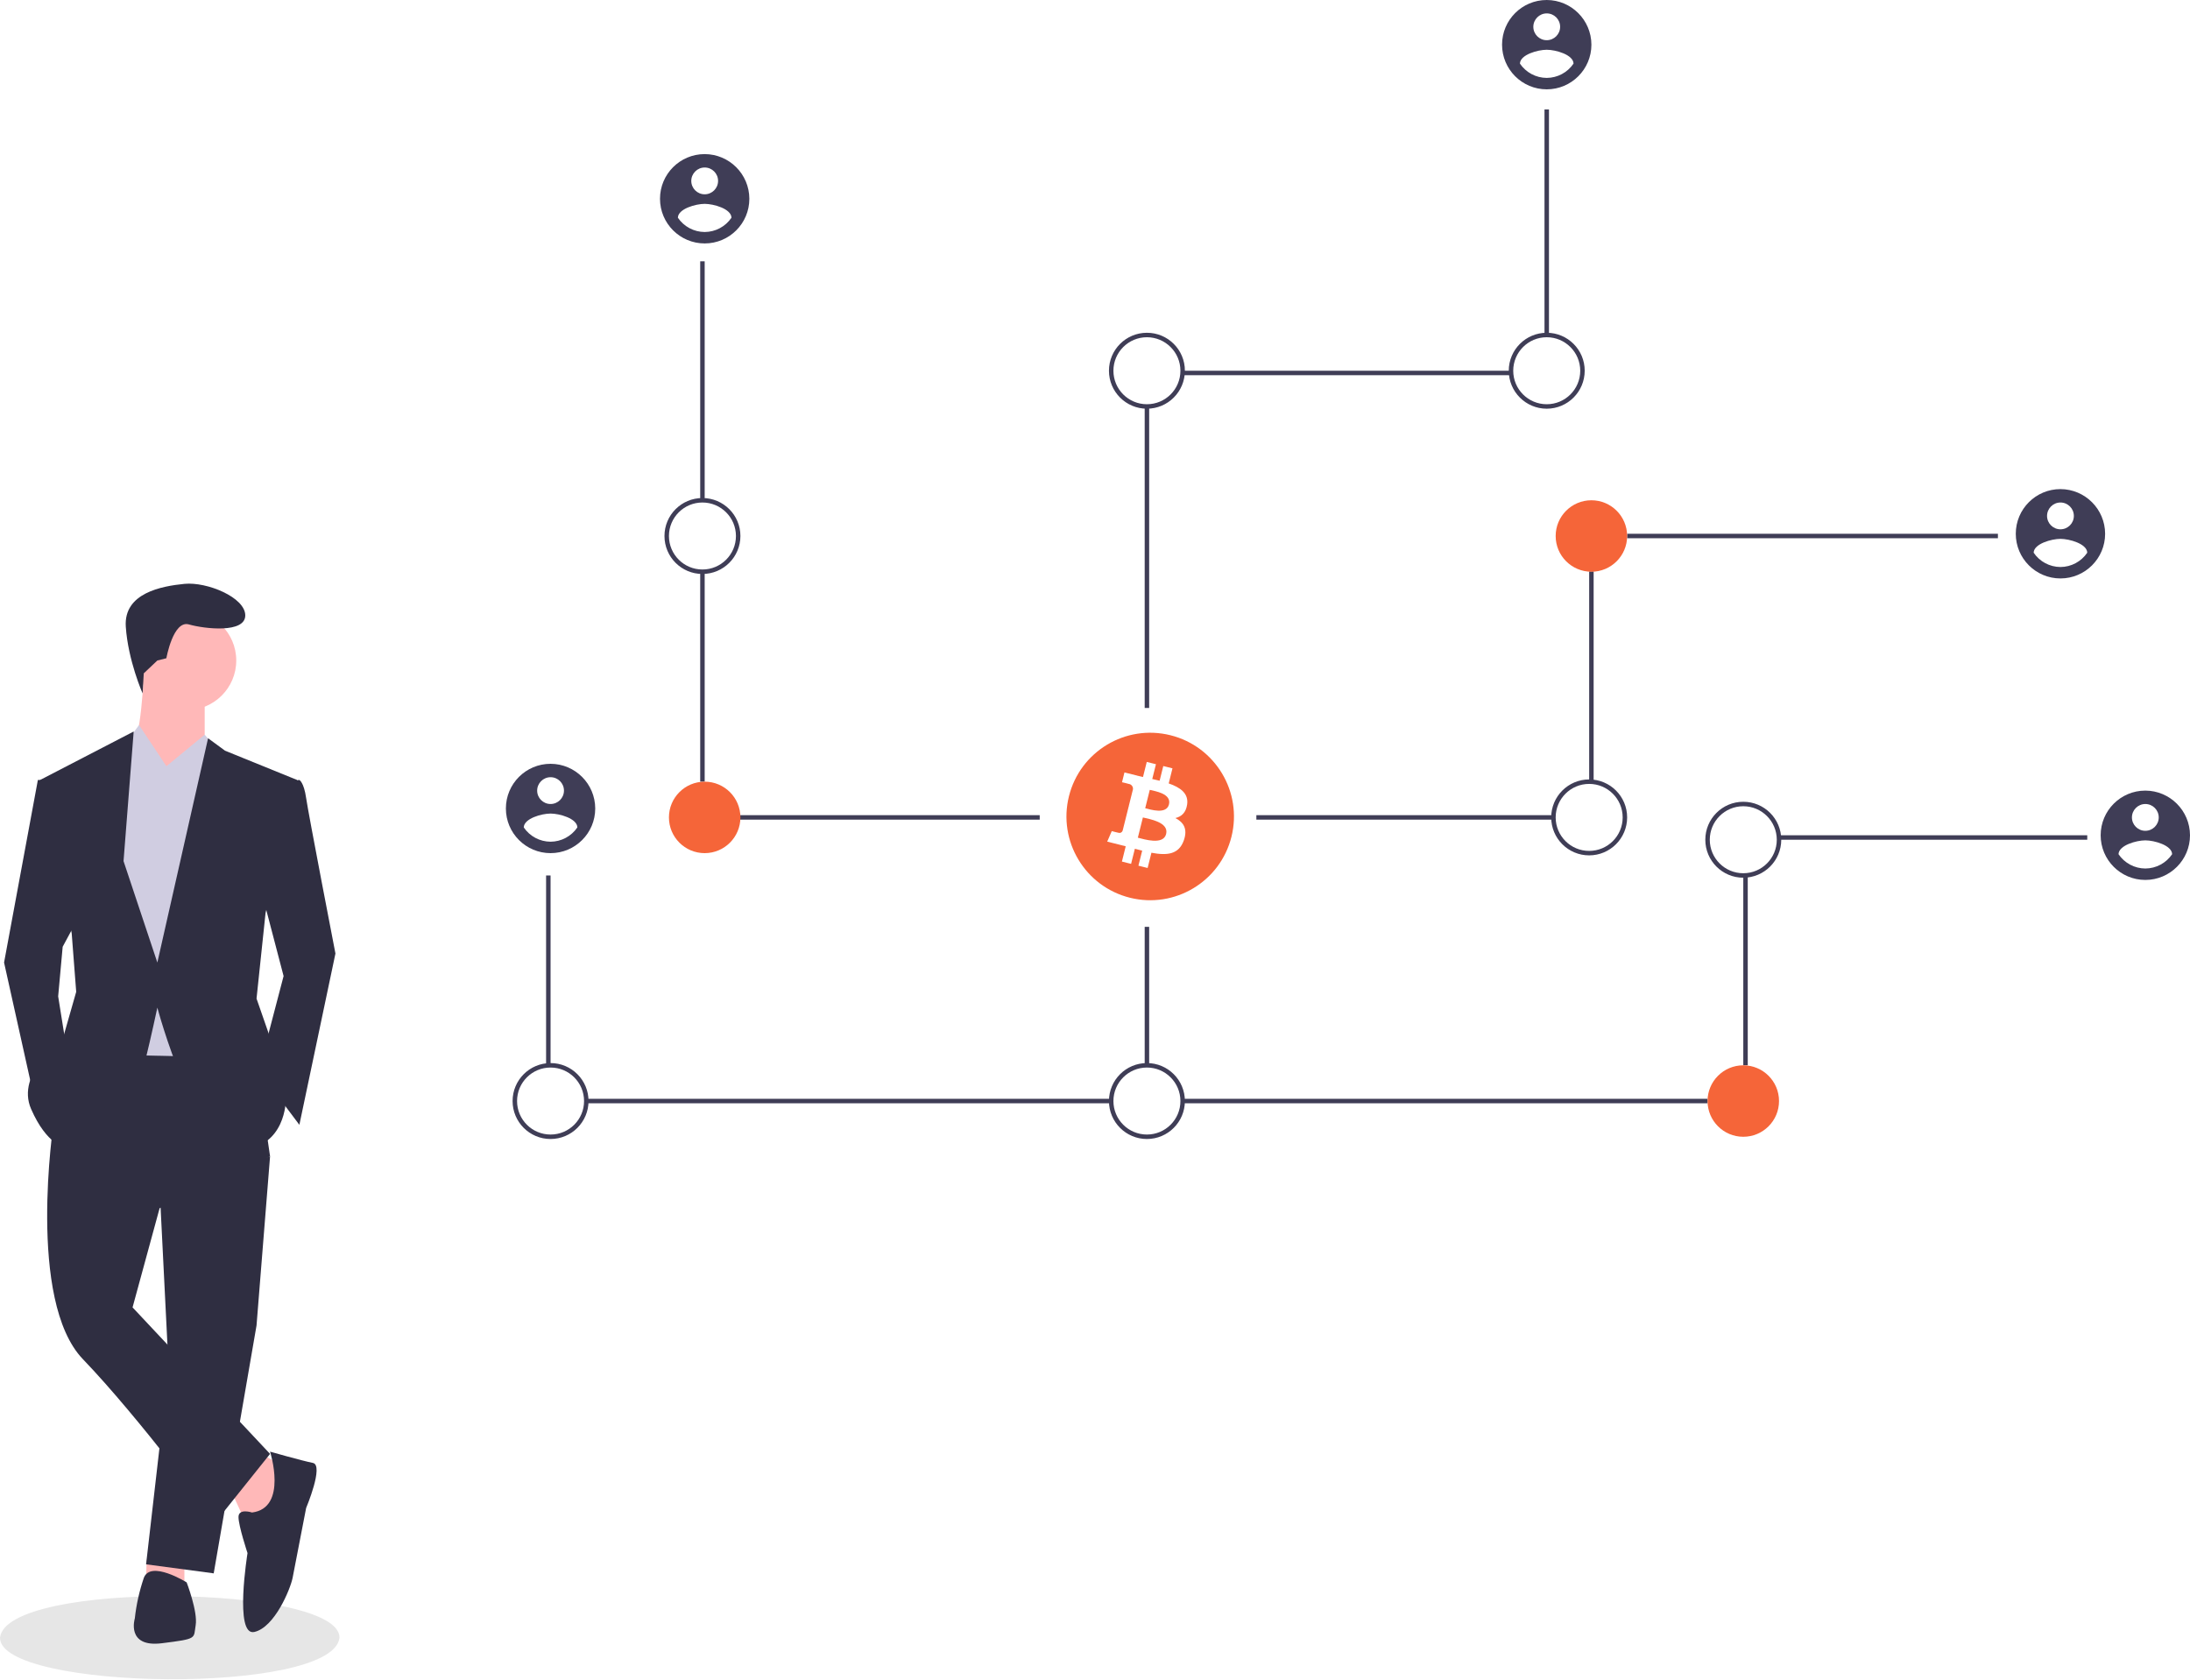
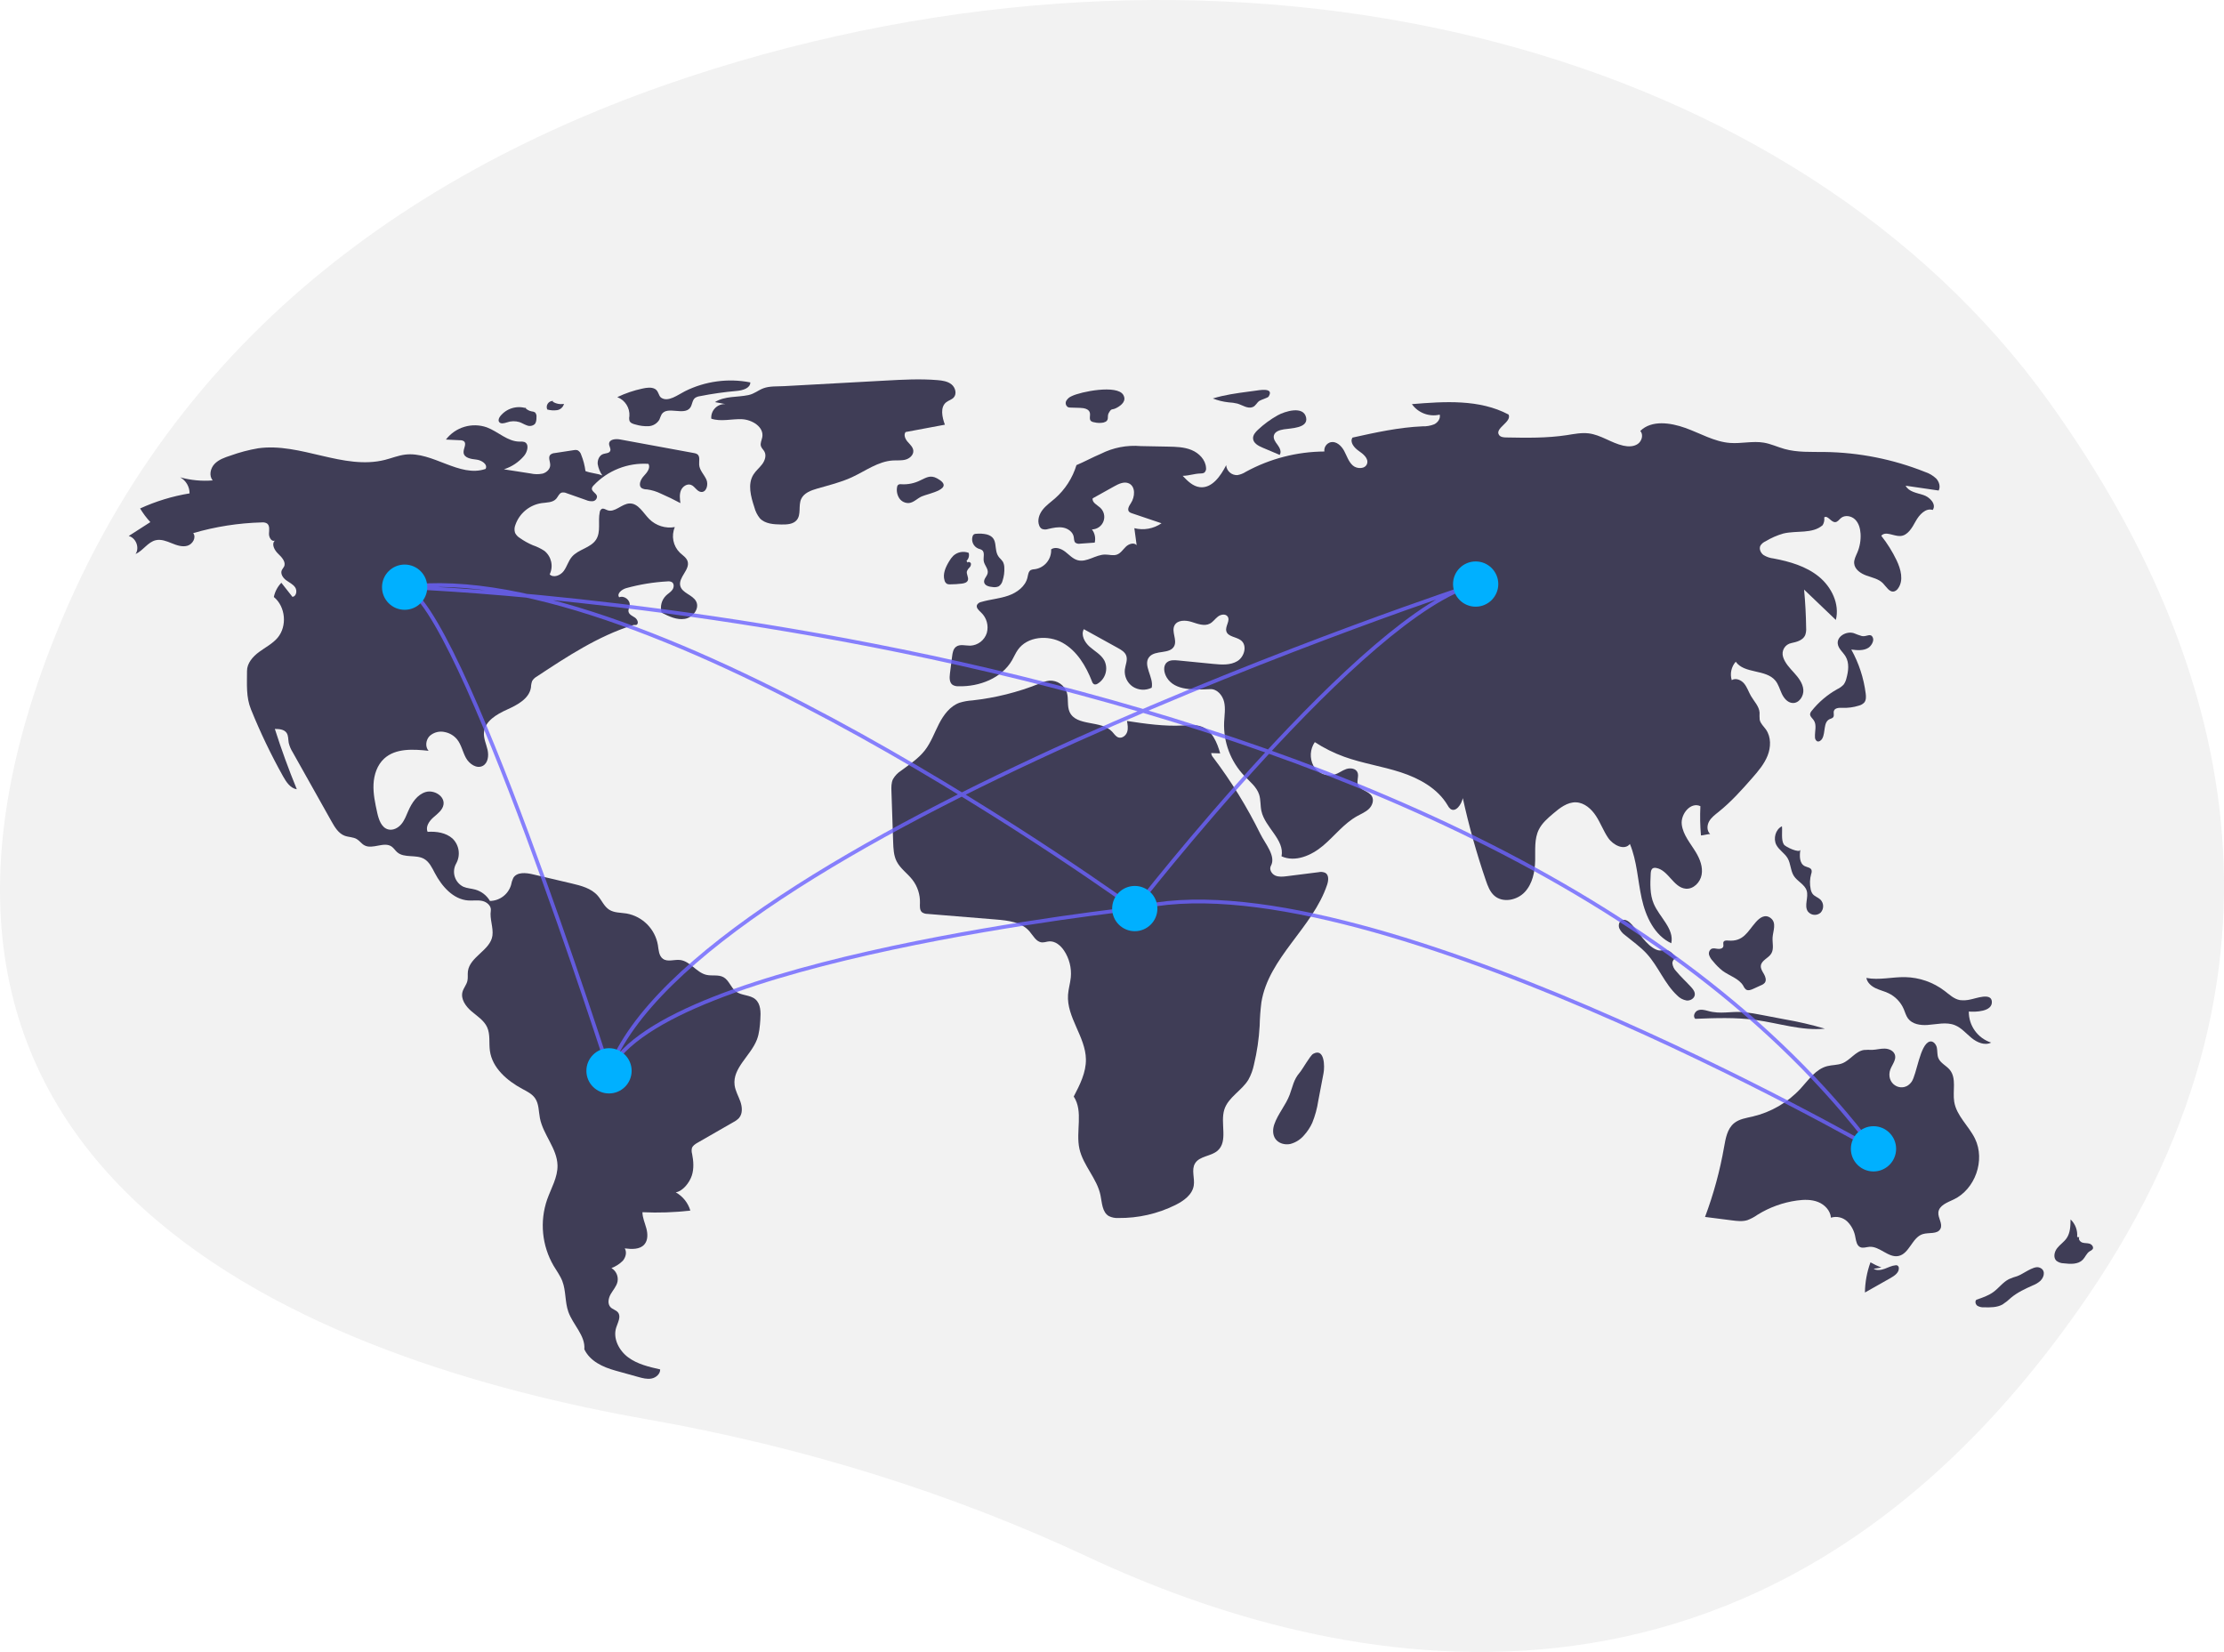
- <svg xmlns="http://www.w3.org/2000/svg" data-name="Layer 1" width="980.494" height="751.895" viewBox="0 0 980.494 751.895">
-   <rect x="313.494" y="117" width="2" height="107" fill="#3f3d56" />
-   <rect x="313.494" y="255.85" width="2" height="94.149" fill="#3f3d56" />
-   <rect x="310.494" y="365" width="155" height="2" fill="#3f3d56" />
-   <rect x="244.494" y="392" width="2" height="85" fill="#3f3d56" />
-   <rect x="262.494" y="492" width="235" height="2" fill="#3f3d56" />
-   <path d="M623.247,551.052" transform="translate(-109.7531 -74.05234)" fill="none" stroke="#3f3d56" stroke-miterlimit="10" stroke-width="2" />
-   <path d="M623.247,469.052" transform="translate(-109.7531 -74.05234)" fill="none" stroke="#3f3d56" stroke-miterlimit="10" stroke-width="2" />
-   <rect x="691.494" y="49" width="2" height="101" fill="#3f3d56" />
-   <rect x="529.46" y="166" width="147.034" height="2" fill="#3f3d56" />
-   <rect x="512.494" y="182" width="2" height="135" fill="#3f3d56" />
-   <path d="M424.247,331.052a17,17,0,1,1,17-17A17.019,17.019,0,0,1,424.247,331.052Zm0-32a15,15,0,1,0,15,15A15.017,15.017,0,0,0,424.247,299.052Z" transform="translate(-109.7531 -74.05234)" fill="#3f3d56" />
-   <path d="M356.247,584.052a17,17,0,1,1,17-17A17.019,17.019,0,0,1,356.247,584.052Zm0-32a15,15,0,1,0,15,15A15.017,15.017,0,0,0,356.247,552.052Z" transform="translate(-109.7531 -74.05234)" fill="#3f3d56" />
-   <circle cx="315.494" cy="366" r="16" fill="#f56539" />
-   <rect x="728.494" y="239" width="166" height="2" fill="#3f3d56" />
-   <rect x="711.494" y="255.85" width="2" height="94.149" fill="#3f3d56" />
-   <rect x="562.494" y="365" width="133" height="2" fill="#3f3d56" />
-   <rect x="796.494" y="374" width="138" height="2" fill="#3f3d56" />
-   <rect x="780.494" y="392" width="2" height="85" fill="#3f3d56" />
-   <rect x="529.494" y="492" width="235" height="2" fill="#3f3d56" />
-   <rect x="512.494" y="415" width="2" height="62" fill="#3f3d56" />
-   <circle cx="712.494" cy="240" r="16" fill="#f56539" />
-   <path d="M802.247,257.052a17,17,0,1,1,17-17A17.019,17.019,0,0,1,802.247,257.052Zm0-32a15,15,0,1,0,15,15A15.017,15.017,0,0,0,802.247,225.052Z" transform="translate(-109.7531 -74.05234)" fill="#3f3d56" />
-   <path d="M623.247,257.052a17,17,0,1,1,17-17A17.019,17.019,0,0,1,623.247,257.052Zm0-32a15,15,0,1,0,15,15A15.017,15.017,0,0,0,623.247,225.052Z" transform="translate(-109.7531 -74.05234)" fill="#3f3d56" />
-   <path d="M890.247,467.052a17,17,0,1,1,17-17A17.019,17.019,0,0,1,890.247,467.052Zm0-32a15,15,0,1,0,15,15A15.017,15.017,0,0,0,890.247,435.052Z" transform="translate(-109.7531 -74.05234)" fill="#3f3d56" />
-   <circle cx="780.494" cy="493" r="16" fill="#f56539" />
-   <path d="M623.247,584.052a17,17,0,1,1,17-17A17.019,17.019,0,0,1,623.247,584.052Zm0-32a15,15,0,1,0,15,15A15.017,15.017,0,0,0,623.247,552.052Z" transform="translate(-109.7531 -74.05234)" fill="#3f3d56" />
-   <path d="M821.247,457.052a17,17,0,1,1,17-17A17.019,17.019,0,0,1,821.247,457.052Zm0-32a15,15,0,1,0,15,15A15.017,15.017,0,0,0,821.247,425.052Z" transform="translate(-109.7531 -74.05234)" fill="#3f3d56" />
-   <path d="M356.247,416.052a20,20,0,1,0,20,20A20.059,20.059,0,0,0,356.247,416.052Zm0,6a6,6,0,1,1-6,6,6.02,6.02,0,0,1,6-6Zm0,28.885a14.57,14.57,0,0,1-12-6.404c.096-4,8-6.202,12-6.202s11.904,2.202,12,6.202a14.594,14.594,0,0,1-12,6.404Z" transform="translate(-109.7531 -74.05234)" fill="#3f3d56" />
-   <path d="M425.247,143.052a20,20,0,1,0,20,20A20.059,20.059,0,0,0,425.247,143.052Zm0,6a6,6,0,1,1-6,6,6.02,6.02,0,0,1,6-6Zm0,28.885a14.57,14.57,0,0,1-12-6.404c.096-4,8-6.202,12-6.202s11.904,2.202,12,6.202a14.594,14.594,0,0,1-12,6.404Z" transform="translate(-109.7531 -74.05234)" fill="#3f3d56" />
-   <path d="M802.247,74.052a20,20,0,1,0,20,20A20.059,20.059,0,0,0,802.247,74.052Zm0,6a6,6,0,1,1-6,6,6.02,6.02,0,0,1,6-6Zm0,28.885a14.57,14.57,0,0,1-12-6.404c.096-4,8-6.202,12-6.202s11.904,2.202,12,6.202a14.594,14.594,0,0,1-12,6.404Z" transform="translate(-109.7531 -74.05234)" fill="#3f3d56" />
-   <path d="M1032.247,293.052a20,20,0,1,0,20,20A20.059,20.059,0,0,0,1032.247,293.052Zm0,6a6,6,0,1,1-6,6,6.02,6.02,0,0,1,6-6Zm0,28.885a14.57,14.57,0,0,1-12-6.404c.096-4,8-6.202,12-6.202s11.904,2.202,12,6.202a14.594,14.594,0,0,1-12,6.404Z" transform="translate(-109.7531 -74.05234)" fill="#3f3d56" />
-   <path d="M1070.247,428.052a20,20,0,1,0,20,20A20.059,20.059,0,0,0,1070.247,428.052Zm0,6a6,6,0,1,1-6,6,6.02,6.02,0,0,1,6-6Zm0,28.885a14.57,14.57,0,0,1-12-6.404c.096-4,8-6.202,12-6.202s11.904,2.202,12,6.202a14.594,14.594,0,0,1-12,6.404Z" transform="translate(-109.7531 -74.05234)" fill="#3f3d56" />
-   <path d="M624.525,427.719l-2.049,8.215c2.323.579,9.483,2.941,10.643-1.708C634.328,429.379,626.848,428.298,624.525,427.719Z" transform="translate(-109.7531 -74.05234)" fill="#f56539" />
-   <path d="M621.443,440.08l-2.26,9.058c2.789.693,11.392,3.455,12.664-1.655C633.176,442.155,624.232,440.776,621.443,440.08Z" transform="translate(-109.7531 -74.05234)" fill="#f56539" />
-   <path d="M633.787,403.264a37.493,37.493,0,1,0,27.308,45.451A37.487,37.487,0,0,0,633.787,403.264Zm7.462,31.037c-.541,3.653-2.565,5.422-5.254,6.041,3.691,1.921,5.57,4.869,3.78,9.979-2.22,6.345-7.497,6.881-14.512,5.553l-1.703,6.824-4.115-1.025,1.68-6.733q-1.644-.407-3.279-.85l-1.686,6.764-4.11-1.026,1.703-6.836c-.961-.246-1.937-.508-2.933-.757l-5.354-1.336,2.042-4.709s3.032.807,2.991.747a1.496,1.496,0,0,0,1.885-.978l2.691-10.787c.151.037.298.073.434.108a3.496,3.496,0,0,0-.427-.137l1.919-7.701a2.189,2.189,0,0,0-1.917-2.392c.065-.044-2.988-.743-2.988-.743l1.095-4.395,5.675,1.417-.005.021c.853.212,1.732.413,2.628.617l1.686-6.757,4.112,1.025-1.652,6.625c1.104.252,2.215.506,3.297.775l1.641-6.581,4.114,1.025-1.685,6.76C638.196,426.628,641.995,429.31,641.249,434.301Z" transform="translate(-109.7531 -74.05234)" fill="#f56539" />
-   <path d="M261.753,807.346c-2.845,25.876-152.226,23.704-151.999-.002C112.599,781.47,261.979,783.642,261.753,807.346Z" transform="translate(-109.7531 -74.05234)" fill="#e6e6e6" />
-   <polygon points="103.754 668.156 109.81 681.276 120.911 680.267 127.976 657.054 116.874 650.999 103.754 668.156" fill="#ffb8b8" />
-   <polygon points="65.642 698.373 65.403 707.516 82.56 708.525 82.56 697.424 65.642 698.373" fill="#ffb8b8" />
-   <polygon points="71.458 531.908 75.495 612.647 65.403 700.451 95.68 704.488 114.856 593.472 120.911 517.778 71.458 531.908" fill="#2f2e41" />
-   <path d="M133.777,576.692s-12.111,79.73,13.12,105.971,59.545,72.666,59.545,72.666l24.222-30.277L169.101,659.45l12.111-44.407,49.453-23.213-8.074-55.508-72.666-1.009Z" transform="translate(-109.7531 -74.05234)" fill="#2f2e41" />
-   <circle cx="83.569" cy="295.744" r="22.203" fill="#ffb8b8" />
-   <path d="M174.147,374.843s-1.009,31.287-6.055,35.324,18.166,21.194,18.166,21.194l15.139-24.222V384.935Z" transform="translate(-109.7531 -74.05234)" fill="#ffb8b8" />
-   <polygon points="74.486 343.179 62.233 324.677 55.31 334.096 45.218 362.355 53.292 472.362 100.726 473.371 106.782 347.216 91.643 329.05 74.486 343.179" fill="#d0cde1" />
-   <path d="M235.711,424.296l8.074-1.009s2.018,1.009,3.028,8.074,13.12,69.638,13.12,69.638l-16.148,76.703-18.166-24.222,11.102-42.388-11.102-42.388Z" transform="translate(-109.7531 -74.05234)" fill="#2f2e41" />
-   <polygon points="23.015 349.234 16.959 349.234 1.821 430.983 15.95 494.566 30.079 471.353 26.042 446.122 28.061 423.919 35.126 410.798 23.015 349.234" fill="#2f2e41" />
-   <path d="M222.59,751.291s-6.055-2.018-6.055,2.018,4.037,16.148,4.037,16.148-6.055,37.342,3.028,35.324,16.148-19.176,17.157-24.222,6.055-31.287,6.055-31.287,8.074-19.176,3.028-20.185-19.176-5.046-19.176-5.046S238.738,749.273,222.59,751.291Z" transform="translate(-109.7531 -74.05234)" fill="#2f2e41" />
-   <path d="M193.322,782.578s-16.148-10.092-19.176-2.018a84.801,84.801,0,0,0-4.037,18.166s-4.037,13.12,12.111,11.102,14.129-2.018,15.139-8.074S193.322,782.578,193.322,782.578Z" transform="translate(-109.7531 -74.05234)" fill="#2f2e41" />
-   <path d="M180.202,369.797l4.037-1.009s3.028-17.157,10.092-15.139,25.231,4.037,25.231-4.037-17.157-15.139-27.25-14.129-27.25,4.037-26.24,19.176,7.522,29.865,7.522,29.865l.526-8.976Z" transform="translate(-109.7531 -74.05234)" fill="#2f2e41" />
-   <polygon points="91.643 355.29 74.486 343.179 91.643 329.05 97.6 336.197 91.643 355.29" fill="#d0cde1" />
-   <polygon points="59.347 354.281 74.486 343.179 62.375 325.013 55.31 334.096 59.347 354.281" fill="#d0cde1" />
-   <path d="M242.775,423.287l-32.296-13.12-7.569-5.551-22.708,100.42-15.139-45.416,4.542-58.032-41.884,21.699L141.851,491.915l2.018,26.24L137.814,539.35s-21.194,15.139-14.129,31.287,15.139,17.157,15.139,17.157,34.314-32.296,36.333-40.37,5.046-22.203,5.046-22.203,17.157,64.592,37.342,63.582,20.185-22.203,20.185-22.203l-5.046-22.203L224.609,521.183l4.037-38.351Z" transform="translate(-109.7531 -74.05234)" fill="#2f2e41" />
+ <svg xmlns="http://www.w3.org/2000/svg" data-name="Layer 1" width="1176.606" height="873.979" viewBox="0 0 1176.606 873.979">
+   <path d="M1095.664,225.463C962.121,39.632,680.019-35.748,402.58,45.439,255.907,88.36,114.487,174.358,44.402,340.88-80.881,638.554,182.167,733.624,354.172,763.924c83.172,14.651,161.507,39.263,233.089,72.771C716.045,896.979,944,950.398,1115.894,699.286,1240.482,517.28,1184.616,349.244,1095.664,225.463Z" transform="translate(-11.69692 -13.01074)" fill="#f2f2f2" />
+   <path d="M321.429,262.228a34.385,34.385,0,0,0-2.248-8.605,3.895,3.895,0,0,0-1.98-2.439,4.08,4.08,0,0,0-1.965-.022l-10.087,1.544a3.867,3.867,0,0,0-2.302.894c-1.314,1.382-.02,3.607-.06,5.513-.045,2.143-1.95,3.883-4.015,4.459a15.177,15.177,0,0,1-6.38-.079l-14.105-2.192a23.256,23.256,0,0,0,10.671-7.121c1.856-2.199,2.844-6.304.161-7.345a6.585,6.585,0,0,0-2.45-.197c-6.391.05-11.419-5.286-17.402-7.533a19.241,19.241,0,0,0-21.655,6.455l7.514.362a3.335,3.335,0,0,1,2.001.534c1.647,1.353-.401,3.952-.169,6.07.301,2.752,3.956,3.34,6.711,3.619s6.25,2.517,4.925,4.948c-13.847,4.769-27.937-9.323-42.479-7.588-3.68.439-7.156,1.885-10.749,2.794-21.951,5.554-44.644-9.264-67.068-6.126a85.163,85.163,0,0,0-14.64,3.861c-3.052,1.002-6.235,2.085-8.453,4.409s-3.061,6.298-.961,8.729a49.126,49.126,0,0,1-17.216-1.636,9.645,9.645,0,0,1,4.959,8.5A102.145,102.145,0,0,0,85.821,282.014a44.073,44.073,0,0,0,5.416,7.215l-11.445,7.353c3.867.974,5.866,6.247,3.617,9.54,4.009-1.784,6.494-6.398,10.782-7.333,2.809-.613,5.667.536,8.331,1.616s5.593,2.126,8.352,1.316,4.793-4.387,3.04-6.666a142.719,142.719,0,0,1,36.253-5.664,4.547,4.547,0,0,1,2.746.521c1.598,1.109,1.178,3.504,1.092,5.447s1.429,4.497,3.165,3.621c-2.043,1.772-.297,5.108,1.664,6.971s4.323,4.434,3.123,6.858c-.313.633-.845,1.139-1.146,1.777-.89,1.884.523,4.081,2.189,5.332s3.707,2.126,4.864,3.858.632,4.765-1.438,5.007l-5.882-7.469a15.314,15.314,0,0,0-3.974,7.53c6.238,5.099,7.176,15.478,1.954,21.613-2.669,3.135-6.464,5.04-9.776,7.486s-6.377,5.928-6.369,10.045c.014,7.113-.567,13.721,2.099,20.316a312.966,312.966,0,0,0,16.99,35.447c1.681,3.006,3.853,6.301,7.258,6.819q-6.455-15.714-11.621-31.917c2.243.009,4.836.187,6.151,2.004,1.089,1.505.855,3.551,1.193,5.378a16.659,16.659,0,0,0,2.124,4.994L187.123,447.636c1.704,3.034,3.658,6.292,6.913,7.521,2.082.786,4.49.638,6.406,1.769,1.502.887,2.513,2.46,4.044,3.296,4.329,2.361,10.349-2.167,14.394.652,1.157.806,1.893,2.087,2.958,3.01,3.736,3.236,9.865,1.071,14.179,3.485,2.78,1.556,4.22,4.667,5.703,7.486,3.714,7.062,9.723,13.981,17.683,14.543,2.5.177,5.054-.297,7.498.259s4.85,2.689,4.457,5.164c-.673,4.244,1.424,8.891.861,13.151-1.026,7.76-12.032,11.169-12.978,18.939-.207,1.701.117,3.457-.288,5.122-.496,2.041-2.029,3.702-2.574,5.731-1.032,3.844,1.722,7.67,4.748,10.256s6.635,4.816,8.289,8.437c1.748,3.827.89,8.289,1.458,12.457,1.241,9.1,9.102,15.847,17.191,20.197,2.465,1.325,5.111,2.608,6.706,4.908,2.082,3.001,1.875,6.957,2.57,10.543,1.703,8.782,9.095,16.017,9.305,24.96.149,6.356-3.384,12.122-5.495,18.12a42.257,42.257,0,0,0,3.451,35.046c1.579,2.666,3.467,5.18,4.584,8.07,1.993,5.158,1.346,11.02,3.184,16.235,2.43,6.895,9.106,12.589,8.467,19.872,3.031,6.294,9.724,9.387,16.454,11.26l12.062,3.357c2.309.643,4.723,1.291,7.074.825s4.596-2.418,4.535-4.815c-5.915-1.334-12.019-2.752-16.895-6.357s-8.216-10.023-6.366-15.797c.858-2.678,2.683-5.769.948-7.982-.993-1.267-2.81-1.598-3.931-2.753-1.748-1.803-1.147-4.831.109-7.005s3.073-4.116,3.579-6.576a6.861,6.861,0,0,0-3.216-7.138,17.054,17.054,0,0,0,5.97-3.831c1.57-1.793,2.295-4.557,1.06-6.595,3.668.465,7.997.693,10.405-2.113,1.923-2.24,1.79-5.59,1.031-8.442s-2.044-5.624-2.084-8.575a156.267,156.267,0,0,0,25.353-.86,16.439,16.439,0,0,0-7.708-9.654c3.811-.645,7.282-5.207,8.486-8.879s.897-7.673.153-11.465a6.152,6.152,0,0,1-.114-3.004c.429-1.368,1.772-2.202,3.015-2.916l18.914-10.863a11.017,11.017,0,0,0,3.025-2.233c1.982-2.328,1.688-5.841.673-8.725s-2.64-5.595-3.031-8.627c-1.169-9.068,8.538-15.574,11.813-24.109,1.286-3.35,1.548-6.991,1.796-10.57.267-3.844.287-8.31-2.665-10.787-2.829-2.375-7.251-1.845-10.211-4.054-2.714-2.025-3.651-5.958-6.616-7.594-2.693-1.486-6.07-.541-9.065-1.239-5.274-1.23-8.592-7.308-13.978-7.871-3.039-.318-6.478,1.168-8.969-.602-2.195-1.559-2.283-4.694-2.7-7.353a20.536,20.536,0,0,0-16.575-16.628c-3.133-.502-6.544-.312-9.209-2.033-2.699-1.744-3.937-5.008-6.057-7.422-3.417-3.891-8.798-5.274-13.84-6.459l-20.506-4.821c-3.64-.856-8.332-1.31-10.286,1.879a14.738,14.738,0,0,0-1.217,3.827,11.85,11.85,0,0,1-11.144,8.388,13.179,13.179,0,0,0-7.772-6.013c-2.079-.579-4.305-.644-6.288-1.496a8.833,8.833,0,0,1-3.833-12.253,10.995,10.995,0,0,0-1.879-13.225c-3.487-3.131-8.532-3.887-13.207-3.574-1.225-2.672.823-5.687,3.03-7.629s4.886-3.851,5.366-6.751c.756-4.561-5.064-8.026-9.483-6.666s-7.24,5.652-9.104,9.883c-1.07,2.428-1.979,4.984-3.667,7.031s-4.405,3.513-6.975,2.856c-3.639-.93-5.044-5.253-5.849-8.921-1.081-4.922-2.167-9.912-1.941-14.946s1.923-10.203,5.635-13.61c6.049-5.553,15.328-5.009,23.491-4.123-1.929-2.173-1.452-5.835.612-7.881a8.96,8.96,0,0,1,8.121-1.995,11.191,11.191,0,0,1,6.291,3.762c2.32,2.828,2.979,6.647,4.733,9.857s5.696,5.948,8.923,4.226c2.787-1.488,3.23-5.353,2.536-8.435s-2.167-6.08-1.916-9.229c.479-6.01,6.709-9.627,12.206-12.102S291.737,382.615,292.608,376.65a10.73,10.73,0,0,1,.652-3.42,6.709,6.709,0,0,1,2.461-2.315c16.044-10.603,32.355-21.335,50.692-27.129.954-.301,1.066.034,2.038-.203,1.361-.786.459-2.962-.846-3.838s-3.048-1.549-3.379-3.085c-.243-1.129.422-2.238.595-3.381.425-2.807-2.933-5.399-5.541-4.276-1.473-1.951,1.442-4.217,3.798-4.866a103.15,103.15,0,0,1,21.67-3.54,3.903,3.903,0,0,1,2.466.419c1.231.853,1.074,2.808.201,4.025s-2.229,1.981-3.316,3.011a9.053,9.053,0,0,0-2.348,9.105c3.826,1.946,7.986,3.95,12.223,3.264s7.999-5.447,6.007-9.249c-1.855-3.541-7.426-4.34-8.384-8.221-1.122-4.544,5.31-8.585,3.862-13.035-.635-1.949-2.577-3.097-4.068-4.504a12.221,12.221,0,0,1-2.674-13.552,15.419,15.419,0,0,1-13.523-4.232c-3.234-3.264-5.815-8.414-10.408-8.267-4.215.134-7.845,5.051-11.786,3.551-.97-.369-1.992-1.12-2.931-.68a2.422,2.422,0,0,0-1.093,1.815c-1.002,4.788.721,10.244-1.888,14.382-2.84,4.503-9.409,5.127-12.852,9.187-1.869,2.204-2.593,5.174-4.311,7.498s-5.364,3.801-7.425,1.776a10.235,10.235,0,0,0-2.78-12.445,27.309,27.309,0,0,0-6.141-2.987,36.422,36.422,0,0,1-6.861-3.824,6.758,6.758,0,0,1-2.519-2.695,6.141,6.141,0,0,1,.172-4.262,17.426,17.426,0,0,1,13.867-11.494c2.745-.373,5.94-.242,7.756-2.333.961-1.107,1.465-2.78,2.861-3.229a4.219,4.219,0,0,1,2.641.325l10.245,3.606a7.191,7.191,0,0,0,3.65.604,2.474,2.474,0,0,0,2.14-2.6c-.327-1.701-2.945-2.518-2.707-4.234a2.827,2.827,0,0,1,.857-1.441,36.629,36.629,0,0,1,29.051-11.472c1.293,2.124-.752,4.639-2.454,6.452s-3.069,5.052-1.011,6.448a5.643,5.643,0,0,0,2.728.614,23.819,23.819,0,0,1,7.261,2.202q5.311,2.311,10.417,5.057c-.301-2.245-.588-4.609.263-6.708s3.269-3.745,5.381-2.928c2.036.788,3.079,3.483,5.248,3.73,2.893.329,4.034-3.944,2.826-6.593s-3.6-4.867-3.8-7.772c-.135-1.96.611-4.39-.954-5.576a4.26,4.26,0,0,0-1.847-.648l-39.084-7.192c-2.321-.427-5.674-.1-5.777,2.258-.057,1.316,1.118,2.618.597,3.828-.556,1.291-2.381,1.173-3.711,1.63-2.063.709-3.098,3.158-2.9,5.331a14.834,14.834,0,0,0,2.448,6.008C327.82,263.487,323.971,263.291,321.429,262.228Z" transform="translate(-11.69692 -13.01074)" fill="#3f3d56" />
+   <path d="M290.244,229.051a12.656,12.656,0,0,0-13.902,4.164c-.644.847-1.184,2.015-.645,2.933.772,1.315,2.741.796,4.192.325a10.549,10.549,0,0,1,6.621-.158c1.363.468,2.581,1.295,3.95,1.745a3.978,3.978,0,0,0,4.056-.593c.939-.958.998-2.447 1-3.788a3.047,3.047,0,0,0-.776-2.504,3.981,3.981,0,0,0-1.796-.531,6.185,6.185,0,0,1-3.619-2.115" transform="translate(-11.69692 -13.01074)" fill="#3f3d56" />
+   <path d="M304.337,225.127a3.22,3.22,0,0,0-3.112,4.534,13.05,13.05,0,0,0,5.203.339,4.447,4.447,0,0,0,3.637-3.334,8.372,8.372,0,0,1-5.928-1.132" transform="translate(-11.69692 -13.01074)" fill="#3f3d56" />
+   <path d="M351.62,218.574a59.853,59.853,0,0,0-13.342,4.532,10.024,10.024,0,0,1,6.402,10.068,5.243,5.243,0,0,0,.061,2.489c.49,1.188,1.91,1.634,3.158,1.939a20.823,20.823,0,0,0,6.927.884,7.056,7.056,0,0,0,5.734-3.504,24.972,24.972,0,0,1,1.192-2.819c2.992-4.557,11.881.953,15.094-3.451,1.132-1.552,1.028-3.887,2.503-5.116a5.624,5.624,0,0,1,2.574-.982,180.731,180.731,0,0,1,19.548-2.784c3.109-.271,7.162-1.387,7.188-4.508a54.149,54.149,0,0,0-34.541,4.647c-3.85,1.929-8.943,5.985-12.652,3.429-1.389-.957-1.32-3.535-3.231-4.612C356.281,217.686,353.694,218.133,351.62,218.574Z" transform="translate(-11.69692 -13.01074)" fill="#3f3d56" />
+   <path d="M389.919,225.736l5.497,1.056a7.124,7.124,0,0,0-7.413,7.72c5.148,1.72,10.761.046,16.184.275s11.733,4.102,10.807,9.451c-.28,1.617-1.214,3.233-.728,4.801.34,1.099,1.31,1.878,1.856,2.89,1.14,2.109.229,4.776-1.21,6.693s-3.374,3.446-4.637,5.483c-3.142,5.067-1.357,11.617.515,17.277a15.231,15.231,0,0,0,2.929,5.849c2.773,2.948,7.292,3.205,11.338,3.264,2.945.043,6.32-.103,8.182-2.385,2.432-2.979.731-7.628,2.332-11.125,1.454-3.176,5.159-4.538,8.515-5.504,6.149-1.77,12.416-3.275,18.229-5.949,7.219-3.32,13.965-8.495,21.899-8.922,2.226-.12,4.507.143,6.651-.467s4.181-2.464,4.019-4.687c-.139-1.9-1.746-3.294-3.002-4.726s-2.242-3.634-1.088-5.149l20.797-3.884c-1.474-4.017-2.623-9.309.765-11.924,1.222-.944,2.859-1.321,3.899-2.461,1.774-1.944.882-5.293-1.166-6.946s-4.816-2.037-7.438-2.255c-9.119-.757-18.29-.257-27.426.244q-26.79,1.468-53.58,2.937c-3.595.197-7.746-.104-11.044,1.123-2.792,1.038-4.776,2.945-7.969,3.614C401.739,223.264,395.252,222.427,389.919,225.736Z" transform="translate(-11.69692 -13.01074)" fill="#3f3d56" />
+   <path d="M488.403,269.189a2.212,2.212,0,0,0-1.6.363,2.02,2.02,0,0,0-.521,1.234,8.149,8.149,0,0,0,1.184,5.832,5.711,5.711,0,0,0,5.228,2.506c2.475-.316,4.3-2.427,6.575-3.458,3.507-1.587,18.403-4.061,8.099-9.627-3.551-1.918-5.845-.225-8.644,1.039A19.669,19.669,0,0,1,488.403,269.189Z" transform="translate(-11.69692 -13.01074)" fill="#3f3d56" />
+   <path d="M578.653,222.593a5.883,5.883,0,0,0-2.862,2.492,2.514,2.514,0,0,0,.943,3.335,3.752,3.752,0,0,0,1.404.223l4.892.146c2.078.062,4.674.505,5.233,2.508.415,1.487-.513,3.398.606,4.461a3.155,3.155,0,0,0,1.664.649,11.341,11.341,0,0,0,4.929.159c3.56-.955,1.689-3.127,2.81-5.062,1.715-2.96,1.418-1.168,4.441-2.864,2.232-1.253,5.116-3.525,3.253-6.718C602.727,216.368,583.434,220.208,578.653,222.593Z" transform="translate(-11.69692 -13.01074)" fill="#3f3d56" />
+   <path d="M675.212,219.802l-2.841.379c-6.406.855-12.848,1.718-19.018,3.641a31.652,31.652,0,0,0,8.329,2.044,25.585,25.585,0,0,1,4.665.663c2.725.811,5.471,2.906,8.104,1.833,1.632-.665,2.165-2.365,3.517-3.266.934-.622,4.475-1.629,4.871-2.257C686.04,217.764,677.672,219.474,675.212,219.802Z" transform="translate(-11.69692 -13.01074)" fill="#3f3d56" />
+   <path d="M687.686,232.713A53.277,53.277,0,0,0,677.203,240.39c-1.335,1.255-2.698,2.815-2.577,4.643.161,2.429,2.749,3.839,4.991,4.788l9.081,3.845c1.102-1.553.093-3.696-1.045-5.222s-2.492-3.291-1.989-5.128c.574-2.095,3.129-2.81,5.271-3.171,3.491-.588,12.907-.541,11.776-6.167C701.378,227.35,691.19,230.754,687.686,232.713Z" transform="translate(-11.69692 -13.01074)" fill="#3f3d56" />
+   <path d="M685.86,607.84c-.865,2.503-.947,5.451.549,7.637,1.678,2.452,5.036,3.366,7.942,2.744a14.307,14.307,0,0,0,7.374-4.741,25.392,25.392,0,0,0,4.241-6.504,50.767,50.767,0,0,0,3.144-11.502l2.82-14.804c.63-3.309.606-13.452-5.475-10.147-1.661.903-5.508,8.031-7.249,10.053-3.138,3.643-3.553,7.178-5.205,11.592C691.931,597.695,687.773,602.303,685.86,607.84Z" transform="translate(-11.69692 -13.01074)" fill="#3f3d56" />
+   <path d="M1007.042,683.597a44.332,44.332,0,0,1-5.778-2.751,48.707,48.707,0,0,0-2.929,15.965l13.616-7.705c2.048-1.159,4.37-2.769,4.326-5.123a1.621,1.621,0,0,0-.753-1.474,1.836,1.836,0,0,0-.955-.112c-2.019.168-3.86,1.162-5.764,1.853s-4.132,1.056-5.879.031" transform="translate(-11.69692 -13.01074)" fill="#3f3d56" />
+   <path d="M1078.869,688.172a29.472,29.472,0,0,0-4.366,1.567c-3.125,1.59-5.25,4.609-8.062,6.703-2.691,2.004-5.93,3.104-9.11,4.174-.935.827-.506,2.492.51,3.218a6.315,6.315,0,0,0,3.596.808c3.303.073,6.784.105,9.677-1.491a30.518,30.518,0,0,0,4.556-3.616c3.383-2.823,7.446-4.685,11.467-6.485a13.162,13.162,0,0,0,3.997-2.39c2.527-2.49,2.705-6.331-.939-7.178C1087.251,682.798,1081.672,687.265,1078.869,688.172Z" transform="translate(-11.69692 -13.01074)" fill="#3f3d56" />
+   <path d="M1110.605,667.441a11.359,11.359,0,0,0-3.475-9.307c-.037,3.428-.141,7.079-2.069,9.914-1.374,2.02-3.527,3.384-5.032,5.307s-2.173,4.973-.408,6.661a6.615,6.615,0,0,0,3.92,1.35c3.514.414,7.581.644,10.045-1.894,1.345-1.386,1.999-3.438,3.64-4.456a4.429,4.429,0,0,0,1.597-1.143c.677-1.077-.399-2.496-1.611-2.884s-2.547-.206-3.764-.574-2.335-1.738-1.71-2.846" transform="translate(-11.69692 -13.01074)" fill="#3f3d56" />
+   <path d="M1054.2,541.77a15.795,15.795,0,0,1-5.636.332c-3.128-.575-5.563-2.933-8.088-4.866A35.677,35.677,0,0,0,1019.63,529.953c-6.863-.13-13.789,1.73-20.529.433.44,2.449,2.536,4.286,4.772,5.378s4.704,1.641,6.951,2.711a16.597,16.597,0,0,1,8.039,8.363c.724,1.689,1.179,3.528,2.275,5.003,2.241,3.015,6.488,3.677,10.236,3.43,4.887-.321,9.991-1.727,14.537.094,3.478,1.393,5.967,4.437,8.871,6.804s6.994,4.124,10.329,2.416a17.075,17.075,0,0,1-11.814-16.43c3.27.301,12.69.184,12.183-5.373C1065.05,538.072,1057.008,541.262,1054.2,541.77Z" transform="translate(-11.69692 -13.01074)" fill="#3f3d56" />
+   <path d="M1011.417,580.087c.581-3.185,3.757-5.997,2.767-9.08-.684-2.132-3.156-3.184-5.394-3.237s-4.437.614-6.675.677a32.53,32.53,0,0,0-4.371.062c-4.442.73-7.181,5.387-11.367,7.042-2.546,1.007-5.406.814-8.053,1.51-6.01,1.58-9.813,7.259-14.014,11.838a50.011,50.011,0,0,1-25.384,14.804c-3.417.791-7.09,1.297-9.807,3.517-3.597,2.939-4.482,7.977-5.282,12.552a207.333,207.333,0,0,1-10.093,37.051l14.27,1.822c2.713.346,5.524.685,8.139-.118a23.628,23.628,0,0,0,5.353-2.852,53.442,53.442,0,0,1,20.879-7.537c3.737-.513,7.655-.607,11.162.782s6.516,4.539,6.809,8.3a8.767,8.767,0,0,1,8.762,2.131,15.231,15.231,0,0,1,4.183,8.351c.376,1.952.752,4.292,2.564,5.111,1.478.668,3.173-.051,4.79-.181,5.486-.439,10.039,5.958,15.432,4.857,5.784-1.181,7.203-9.843,12.846-11.578,3.241-.996,7.786.215,9.338-2.799,1.368-2.657-1.361-5.723-1.08-8.698.346-3.663,4.667-5.218,7.998-6.781,11.484-5.389,16.934-20.845,11.369-32.245-3.297-6.754-9.785-12.071-10.983-19.491-.922-5.709,1.329-12.366-2.311-16.859-1.852-2.286-4.987-3.548-6.088-6.275-.694-1.717-.415-3.665-.788-5.479s-1.956-3.711-3.747-3.241c-5.199,1.365-6.858,17.425-9.641,21.327C1018.77,591.302,1010.084,587.395,1011.417,580.087Z" transform="translate(-11.69692 -13.01074)" fill="#3f3d56" />
+   <path d="M915.322,547.838c-1.777-.498-3.717-.989-5.419-.277s-2.696,3.211-1.33,4.451c10.688-.416,21.442-.83,32.04.622,12.21,1.672,24.294,5.815,36.558,4.596a186.054,186.054,0,0,0-21.326-4.949l-12.006-2.293a92.83,92.83,0,0,0-9.749-1.506C927.241,547.916,922.057,549.726,915.322,547.838Z" transform="translate(-11.69692 -13.01074)" fill="#3f3d56" />
+   <path d="M926.023,510.612c-.887-.074-1.986-.138-2.445.625-.439.729.063,1.692-.172,2.509-.322,1.117-1.785,1.402-2.937,1.25s-2.398-.516-3.419.039a2.898,2.898,0,0,0-1.121,3.292,8.475,8.475,0,0,0,1.976,3.15,32.185,32.185,0,0,0,5.128,5.143c3.674,2.712,8.65,4.018,10.964,7.955a5.278,5.278,0,0,0,1.464,1.971c1.111.704,2.559.168,3.755-.378l4.192-1.915a4.762,4.762,0,0,0,1.96-1.333c.958-1.299.369-3.147-.434-4.547s-1.833-2.849-1.66-4.454c.308-2.862,3.987-3.956,5.5-6.405,1.525-2.468.532-5.648.708-8.544.206-3.387,2.334-7.792-1.09-10.323-2.91-2.151-5.691-.163-7.78,2.211C936.205,505.866,934.122,511.288,926.023,510.612Z" transform="translate(-11.69692 -13.01074)" fill="#3f3d56" />
+   <path d="M951.468,460.009c1.431,2.74,4.415,4.376,5.975,7.044,1.692,2.893,1.499,6.63,3.334,9.434,1.883,2.877,5.672,4.404,6.728,7.675,1.153,3.572-1.463,7.913.622,11.034a4.632,4.632,0,0,0,6.794.624,4.984,4.984,0,0,0-.206-6.954c-1.234-1.126-3.007-1.612-4.038-2.927a6.141,6.141,0,0,1-1.046-2.546,16.669,16.669,0,0,1,.262-7.989,3.555,3.555,0,0,0,.201-2.09c-.464-1.349-2.29-1.444-3.572-2.07-2.911-1.421-2.841-5.53-2.332-8.729-.339,2.13-7.926-1.493-8.72-2.699-1.578-2.397-.719-7.02-1.032-9.669C951.032,451.791,949.718,456.659,951.468,460.009Z" transform="translate(-11.69692 -13.01074)" fill="#3f3d56" />
+   <path d="M875.031,502.171c-1.4-1.568-3.51-3.208-5.387-2.262-1.432.721-1.826,2.703-1.265,4.205a9.257,9.257,0,0,0,3.055,3.642c3.913,3.227,8.126,6.139,11.539,9.89,6.108,6.713,9.344,15.77,15.987,21.954a8.967,8.967,0,0,0,5.034,2.724c1.935.18,4.109-1.059,4.331-2.99.183-1.591-.926-3.014-2.009-4.193-2.581-2.807-5.406-5.391-7.842-8.323a6.994,6.994,0,0,1-2.004-4.186c-.012-1.579,1.428-3.232,2.958-2.841-1.861-.476-3.241-3.576-5.972-4.159-2.282-.487-2.835.926-5.551-.239C882.724,513.172,878.659,506.233,875.031,502.171Z" transform="translate(-11.69692 -13.01074)" fill="#3f3d56" />
+   <path d="M996.764,349.525a42.899,42.899,0,0,1-4.377-1.563c-3.847-1.155-8.936,1.673-8.423,5.656.341,2.647,2.804,4.431,4.164,6.727,2.017,3.404,1.479,7.722.419,11.535a9.017,9.017,0,0,1-1.455,3.282A11.116,11.116,0,0,1,983.644,377.64a46.103,46.103,0,0,0-13.49,11.46,3.303,3.303,0,0,0-.815,1.536c-.183,1.345,1.168,2.325,1.933,3.446,1.698,2.492.471,5.845.638,8.855a2.504,2.504,0,0,0,1.055,2.197c1.023.52,2.236-.363,2.791-1.368,1.841-3.335.454-8.687,3.907-10.295.653-.304,1.445-.432,1.881-1.006.691-.91.024-2.258.375-3.346.526-1.633,2.76-1.707,4.475-1.634a25.398,25.398,0,0,0,8.724-1.161,5.807,5.807,0,0,0,2.888-1.672c1.032-1.288.941-3.12.734-4.758a64.492,64.492,0,0,0-7.62-23.25c3.033.387,6.333.723,8.95-.858,1.466-.885,3.223-3.532,2.496-5.334C1001.418,347.603,999.341,350.001,996.764,349.525Z" transform="translate(-11.69692 -13.01074)" fill="#3f3d56" />
+   <path d="M607.915,394.431c.363,1.947.72,3.997.082,5.871s-2.645,3.441-4.54,2.867c-1.471-.446-2.32-1.925-3.365-3.052-5.808-6.27-18.912-2.64-22.5-10.397-1.464-3.166-.469-6.959-1.468-10.301a9.169,9.169,0,0,0-9.285-6.308,19.08,19.08,0,0,0-5.343,1.595,134.727,134.727,0,0,1-35.401,8.854,29.087,29.087,0,0,0-6.802,1.238c-4.988,1.808-8.396,6.432-10.821,11.151s-4.216,9.827-7.468,14.019c-3.417,4.406-8.206,7.491-12.673,10.828a12.93,12.93,0,0,0-4.181,4.382c-.968,1.988-.914,4.301-.839,6.511l.913,26.844c.117,3.453.265,7.029,1.81,10.119,1.93,3.858,5.742,6.386,8.386,9.794a19.183,19.183,0,0,1,3.98,12.251c-.056,1.777-.233,3.879,1.151,4.995a5.062,5.062,0,0,0,2.83.814l36.312,2.972c6.387.523,13.466,1.382,17.637,6.249,1.968,2.297,3.549,5.6,6.564,5.846,1.293.106,2.551-.425,3.845-.528,3.263-.258,6.13,2.218,7.939,4.946a21.943,21.943,0,0,1,3.525,14.08c-.297,3.112-1.261,6.137-1.469,9.256-.791,11.868,9.269,22.179,9.464,34.071.115,6.995-3.206,13.531-6.444,19.733,5.225,7.916.947,18.457,3.027,27.711,1.974,8.78,9.294,15.653,11.118,24.465.835,4.034.883,8.998,4.441,11.076a10.122,10.122,0,0,0,5.025,1.006,66.242,66.242,0,0,0,30.165-6.867c4.399-2.183,8.957-5.441,9.725-10.291.62-3.911-1.364-8.286.655-11.693,2.379-4.015,8.473-3.697,11.974-6.784,5.679-5.008,1.251-14.56,3.551-21.773,2.068-6.484,9.187-9.929,12.716-15.748a27.986,27.986,0,0,0,2.955-8.009,114.243,114.243,0,0,0,3.007-20.426,122.436,122.436,0,0,1,.924-12.511c3.805-23.638,27.173-39.466,34.76-62.174.725-2.169,1.065-5.057-.864-6.284a5.525,5.525,0,0,0-3.674-.385l-16.739,2.11c-2.079.262-4.283.507-6.192-.356s-3.278-3.279-2.265-5.114c2.843-5.15-3.005-11.657-5.603-16.935a249.894,249.894,0,0,0-24.885-40.357,4.102,4.102,0,0,1-1.091-2.369l4.751.158c-1.604-5.754-4.25-12.051-9.841-14.156-3.15-1.186-6.639-.776-10-.592C627.764,397.358,617.443,395.904,607.915,394.431Z" transform="translate(-11.69692 -13.01074)" fill="#3f3d56" />
+   <path d="M637.399,264.755c2.519,2.675,5.342,5.512,8.987,5.978,6.438.824,11.067-5.834,14.014-11.617a5.676,5.676,0,0,0,5.923,5.251,11.693,11.693,0,0,0,4.455-1.742,87.765,87.765,0,0,1,41.579-10.748,4.49,4.49,0,0,1,3.429-4.936c2.955-.586,5.618,1.969,7.043,4.624s2.315,5.731,4.58,7.718,6.65,1.9,7.545-.977c.859-2.762-2.019-5.118-4.409-6.746s-4.91-4.642-3.301-7.046c12.213-2.704,24.502-5.417,37-5.955a15.494,15.494,0,0,0,6.228-1.073c1.906-.935,3.421-3.058,2.908-5.119a14.104,14.104,0,0,1-14.718-5.552c17.341-1.431,35.785-2.651,51.153,5.509,1.844,3.959-7.555,7.253-5.04,10.824.802,1.139,2.409,1.272,3.802,1.298,10.679.198,21.421.393,31.98-1.22,3.859-.589,7.756-1.421,11.63-.943,6.453.796,11.972,5.101,18.32,6.505,2.584.571,5.481.591,7.659-.912s3.114-4.925,1.329-6.878c5.977-5.858,15.897-4.406,23.783-1.602s15.355,7.327,23.701,7.953c5.985.448,12.053-1.162,17.966-.138,3.716.643,7.175,2.296,10.807,3.312,6.869,1.921,14.136,1.515,21.268,1.608a149.022,149.022,0,0,1,53.106,10.553,15.789,15.789,0,0,1,5.904,3.488c1.573,1.685,2.376,4.303,1.318,6.351l-17.473-2.553c1.646,3.241,5.905,3.793,9.364,4.911s7.045,4.938,4.966,7.92c-3.748-1.193-7.144,2.554-9.037,6.001s-4.2,7.576-8.127,7.786c-3.517.188-7.77-2.806-10.062-.133a68.629,68.629,0,0,1,8.085,12.927c2.265,4.718,3.878,10.663.817,14.908a3.864,3.864,0,0,1-2.066,1.602c-2.5.633-4.124-2.425-5.917-4.279-2.259-2.336-5.676-2.997-8.735-4.093s-6.282-3.25-6.521-6.491c-.149-2.016.916-3.891,1.7-5.754a22.17,22.17,0,0,0,1.684-9.944c-.172-2.735-.939-5.581-2.903-7.492s-5.356-2.517-7.465-.767c-.984.817-1.773,2.123-3.05,2.172-2.258.086-3.991-3.85-5.808-2.506a6.172,6.172,0,0,1-.839,4.128c-5.421,4.714-13.748,2.72-20.736,4.385a38.921,38.921,0,0,0-9.461,4.132,6.087,6.087,0,0,0-2.704,2.27c-.872,1.695.089,3.866,1.627,4.993a12.917,12.917,0,0,0,5.365,1.831c8.52,1.614,17.163,4.111,23.889,9.583s11.137,14.518,9.009,22.924l-16.801-16.054q.957,10.111,1.086,20.277a9.116,9.116,0,0,1-.533,3.9c-1.198,2.645-4.444,3.536-7.289,4.12a5.709,5.709,0,0,0-4.383,7.315c1.011,3.294,3.531,5.863,5.838,8.422s4.578,5.468,4.88,8.9-2.288,7.302-5.725,7.063c-2.606-.181-4.539-2.514-5.651-4.878s-1.773-4.997-3.443-7.006c-5.055-6.08-16.409-3.475-20.937-9.956a10.241,10.241,0,0,0-2.118,9.746c2.107-1.319,4.991-.093,6.574,1.823s2.33,4.373,3.573,6.525c1.677,2.904,4.347,5.479,4.581,8.825a28.845,28.845,0,0,0,.064,3.795c.416,2.027,2.129,3.483,3.317,5.177,2.764,3.943,2.628,9.359.846,13.833s-4.983,8.212-8.153,11.836c-5.538,6.33-11.189,12.623-17.754,17.88-1.873,1.5-3.873,2.975-5.039,5.072s-1.227,5.041.566,6.636c-1.283.064-3.584.695-4.866.759a113.141,113.141,0,0,1-.293-15.477c-5.063-2.431-10.514,4.079-9.86,9.657s4.688,10.054,7.56,14.88c2.1,3.529,3.662,7.644,2.96,11.69s-4.313,7.779-8.405,7.423c-6.508-.568-9.23-9.91-15.674-10.979a2.633,2.633,0,0,0-1.696.168c-.957.525-1.123,1.805-1.177,2.895-.264,5.349-.492,10.911,1.596,15.843,3.055,7.215,10.946,13.275,9.291,20.933-8.918-4.145-13.554-14.146-15.66-23.752s-2.456-19.691-6.23-28.772c-2.865,3.673-8.888.637-11.507-3.216-2.482-3.653-4.01-7.878-6.419-11.581s-6.097-7.017-10.509-7.221c-4.625-.213-8.637,2.961-12.165,5.96-2.901,2.466-5.879,5.029-7.575,8.439-2.468,4.961-1.822,10.809-1.941,16.349-.129,5.989-1.398,12.307-5.479,16.691s-11.615,5.911-16.117,1.96c-2.35-2.063-3.488-5.145-4.502-8.103A396.684,396.684,0,0,1,785.596,435.269c-.756,3.36-3.707,7.692-6.526,5.712a5.844,5.844,0,0,1-1.504-1.937c-5.258-8.912-14.996-14.258-24.835-17.463s-20.191-4.7-29.92-8.223a75.787,75.787,0,0,1-15.521-7.731,12.207,12.207,0,0,0-.746,12.487c2.158,3.822,7.042,6.033,11.223,4.697,2.16-.69,3.985-2.19,6.129-2.931s5.021-.377,5.958,1.688c.897,1.977-.459,4.368.214,6.432,1.025,3.144,5.766,3.386,7.424,6.247,1.234,2.128.219,4.955-1.543,6.672s-4.111,2.66-6.261,3.855c-6.976,3.879-11.937,10.502-18.034,15.654s-14.699,8.914-21.965,5.609c1.732-8.77-8.715-15.209-10.637-23.939-.633-2.874-.305-5.926-1.208-8.726-1.308-4.054-4.905-6.842-7.856-9.915a38.912,38.912,0,0,1-10.673-28.31c.159-3.608.822-7.275 0-10.792s-3.734-6.921-7.342-6.762c-8.241.364-18.623.977-22.947-6.048-1.543-2.507-2.215-6.18.016-8.101,1.574-1.355,3.897-1.227,5.964-1.024l18.568,1.827c4.343.427,9.037.78,12.764-1.491s5.342-8.297,1.891-10.968c-2.521-1.952-7.039-1.846-7.772-4.949-.61-2.584,2.25-5.517.705-7.677-1.108-1.549-3.598-1.119-5.108.042s-2.604,2.859-4.293,3.738c-2.963,1.542-6.503.074-9.691-.923s-7.461-1.082-9.007,1.879c-1.729,3.311,1.534,7.65-.182,10.968-2.269,4.387-9.953,1.889-13.139,5.663-3.656,4.33,2.488,10.786,1.255,16.318a10.158,10.158,0,0,1-10.007-.562,9.72,9.72,0,0,1-4.201-9.051c.305-2.488,1.603-5.028.733-7.38-.703-1.901-2.612-3.033-4.386-4.013l-18.044-9.971c-1.675,3.108.443,6.96,3.091,9.295s5.967,4.092,7.707,7.164a9.404,9.404,0,0,1-3.539,12.398,2.171,2.171,0,0,1-1.789.312,2.495,2.495,0,0,1-1.16-1.56c-3.184-8.147-7.964-16.18-15.606-20.436s-18.623-3.381-23.634,3.789c-1.19,1.703-1.989,3.644-3.026,5.444-5.509,9.565-17.319,14.095-28.354,13.799a5.63,5.63,0,0,1-3.093-.727c-1.783-1.232-1.703-3.845-1.43-5.995l1.158-9.124c.233-1.832.57-3.857,2.02-5.001,2.044-1.612,4.993-.595,7.596-.632a9.627,9.627,0,0,0,8.738-6.744,10.849,10.849,0,0,0-3.02-10.789c-1.193-1.121-2.795-2.528-2.164-4.039a3.339,3.339,0,0,1,2.342-1.577c4.676-1.358,9.617-1.714,14.215-3.316s9.057-4.88,10.146-9.626c.334-1.454.486-3.216,1.792-3.937a5.374,5.374,0,0,1,2.071-.423,10.078,10.078,0,0,0,8.644-10.506c2.204-1.54,5.291-.407,7.423,1.231s4.014,3.801,6.608,4.507c4.834,1.316,9.506-2.964,14.516-2.984,2.107-.008,4.288.737,6.27.022,2.009-.724,3.209-2.724,4.751-4.202s4.248-2.379,5.672-.787l-1.213-8.982a17.658,17.658,0,0,0,14.371-2.598l-15.672-5.295a3.407,3.407,0,0,1-1.466-.784c-1.139-1.227-.008-3.139.919-4.533,2.216-3.336,2.589-8.832-1.056-10.493-2.488-1.134-5.344.227-7.732,1.559L589.752,276.674c-.363,2.174,2.295,3.407,3.943,4.871a6.611,6.611,0,0,1-4.311,11.552,8.238,8.238,0,0,1,1.471,6.984l-7.696.554a3.334,3.334,0,0,1-2.496-.487c-.823-.731-.712-2.012-.902-3.096-.46-2.617-3.023-4.451-5.638-4.921s-5.291.133-7.88.728a4.703,4.703,0,0,1-3.387-.078,3.382,3.382,0,0,1-1.34-1.691c-1.135-2.753-.074-5.988,1.749-8.342s4.32-4.075,6.561-6.035a38.243,38.243,0,0,0,11.371-17.638c4.237-1.775,8.623-4.187,12.86-5.962a39.35,39.35,0,0,1,21.151-4.098l14.348.274c4.248.081,8.611.185,12.539,1.805s7.379,5.122,7.651,9.362a2.874,2.874,0,0,1-.92,2.627,3.39,3.39,0,0,1-1.814.409C643.05,263.629,641.361,264.616,637.399,264.755Z" transform="translate(-11.69692 -13.01074)" fill="#3f3d56" />
+   <path d="M523.036,309.723a4.198,4.198,0,0,0,1.145-4.223,7.853,7.853,0,0,0-8.132,1.536,13.71,13.71,0,0,0-2.179,2.88c-1.885,3.076-3.553,6.75-2.46,10.189a2.894,2.894,0,0,0,1.325,1.812,3.482,3.482,0,0,0,1.544.242,51.761,51.761,0,0,0,6.214-.382c1.266-.155,2.737-.512,3.226-1.69.643-1.548-.914-3.301-.46-4.915a5.369,5.369,0,0,1,1.326-1.899,2.51,2.51,0,0,0,.782-2.107c-.183-.757-1.343-1.187-1.76-.529" transform="translate(-11.69692 -13.01074)" fill="#3f3d56" />
+   <path d="M533.806,295.759a17.385,17.385,0,0,0-5.631-.354,2.455,2.455,0,0,0-1.2.273,2.002,2.002,0,0,0-.739,1.071,5.319,5.319,0,0,0,3.097,6.519,6.655,6.655,0,0,1,1.92.772c1.593,1.236.577,3.761.879,5.754.339,2.238,2.505,4.116,2.108,6.345-.313,1.755-2.188,3.146-1.886,4.903.316,1.841,2.652,2.394,4.514,2.541a5.677,5.677,0,0,0,3.198-.367,4.952,4.952,0,0,0,2.018-2.922,18.729,18.729,0,0,0,.944-7.052,6.687,6.687,0,0,0-.795-3.113,17.378,17.378,0,0,0-1.858-2.128C536.806,303.852,540.562,297.663,533.806,295.759Z" transform="translate(-11.69692 -13.01074)" fill="#3f3d56" />
+   <path d="M1002.867,620.795S729.666,463.972,612.049,493.686c0,0-249.265,26.825-278.154,85.84,0,0-79.237-247.615-108.125-255.868" transform="translate(-11.69692 -13.01074)" fill="none" stroke="#6c63ff" stroke-miterlimit="10" stroke-width="2" opacity="0.8" />
+   <path d="M333.895,579.526C379.704,457.369,792.395,322.007,792.395,322.007,733.793,336.864,612.049,493.686,612.049,493.686S354.53,306.324,225.77,323.657c0,0,567.037,18.571,777.097,297.137" transform="translate(-11.69692 -13.01074)" fill="none" stroke="#6c63ff" stroke-miterlimit="10" stroke-width="2" opacity="0.8" />
+   <circle cx="214.074" cy="310.647" r="11.968" fill="#00b0ff" />
+   <circle cx="322.199" cy="566.515" r="11.968" fill="#00b0ff" />
+   <circle cx="780.698" cy="308.996" r="11.968" fill="#00b0ff" />
+   <circle cx="991.171" cy="607.784" r="11.968" fill="#00b0ff" />
+   <circle cx="600.352" cy="480.675" r="11.968" fill="#00b0ff" />
</svg>
